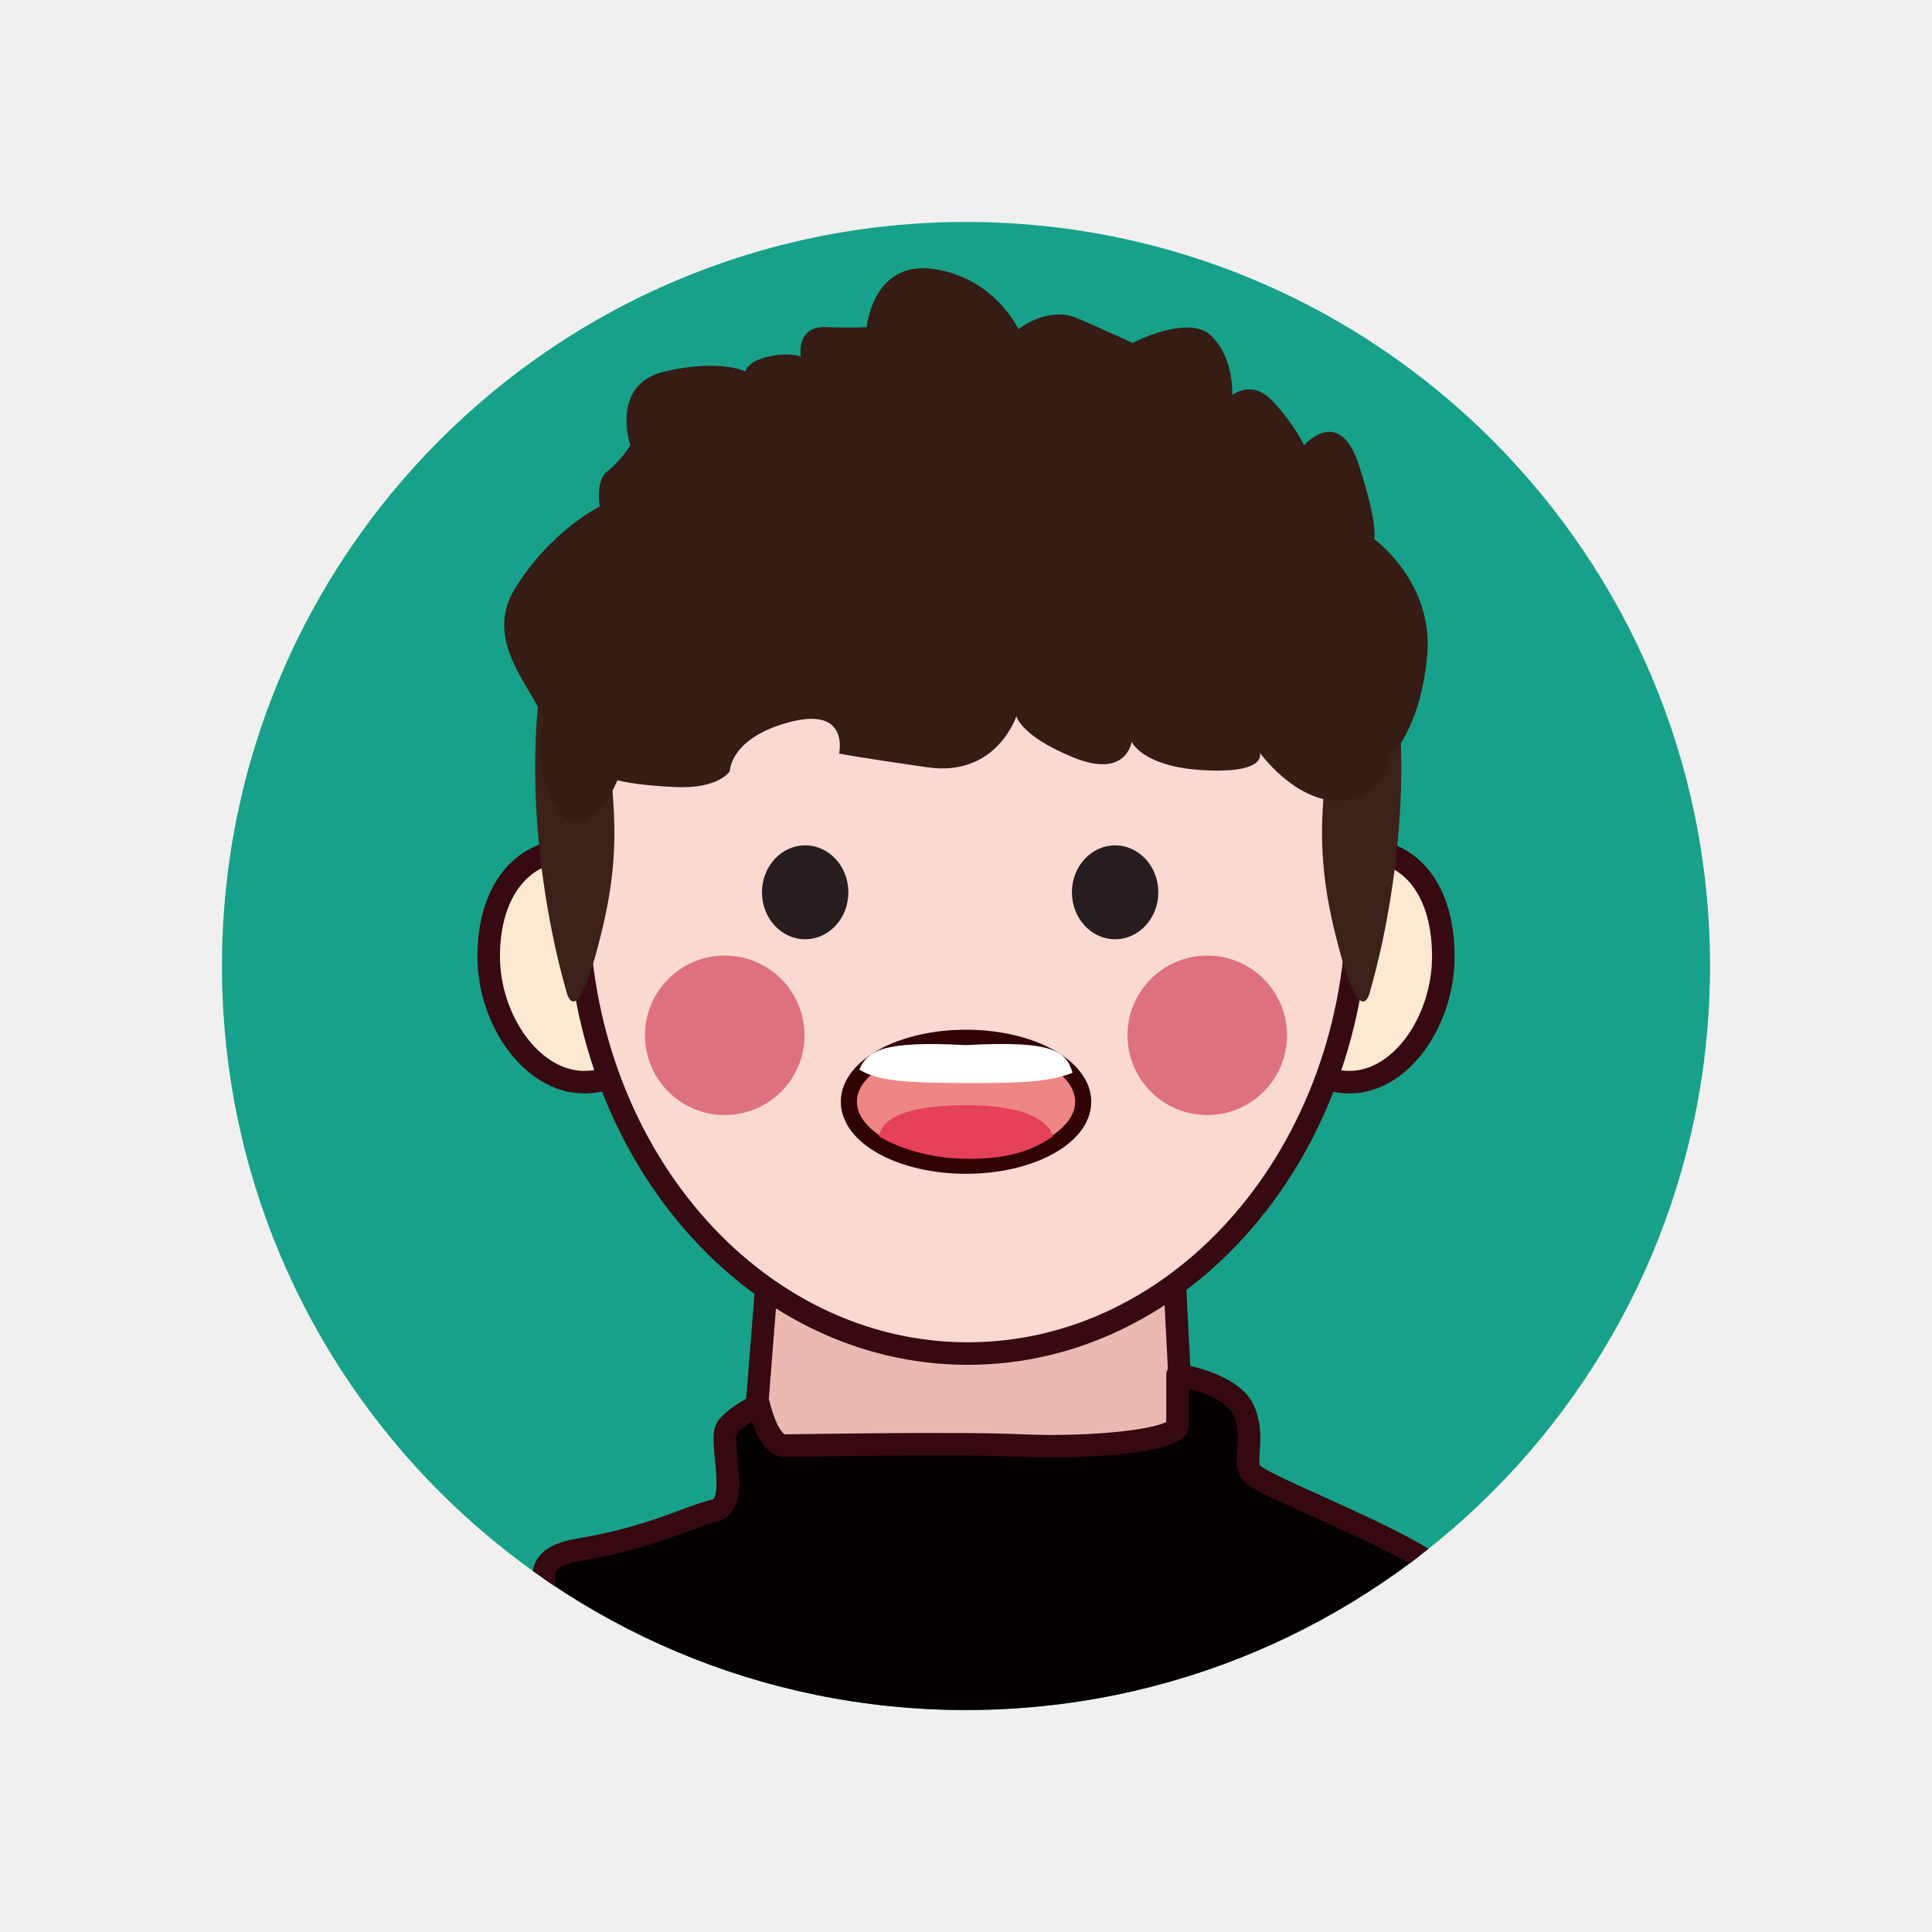
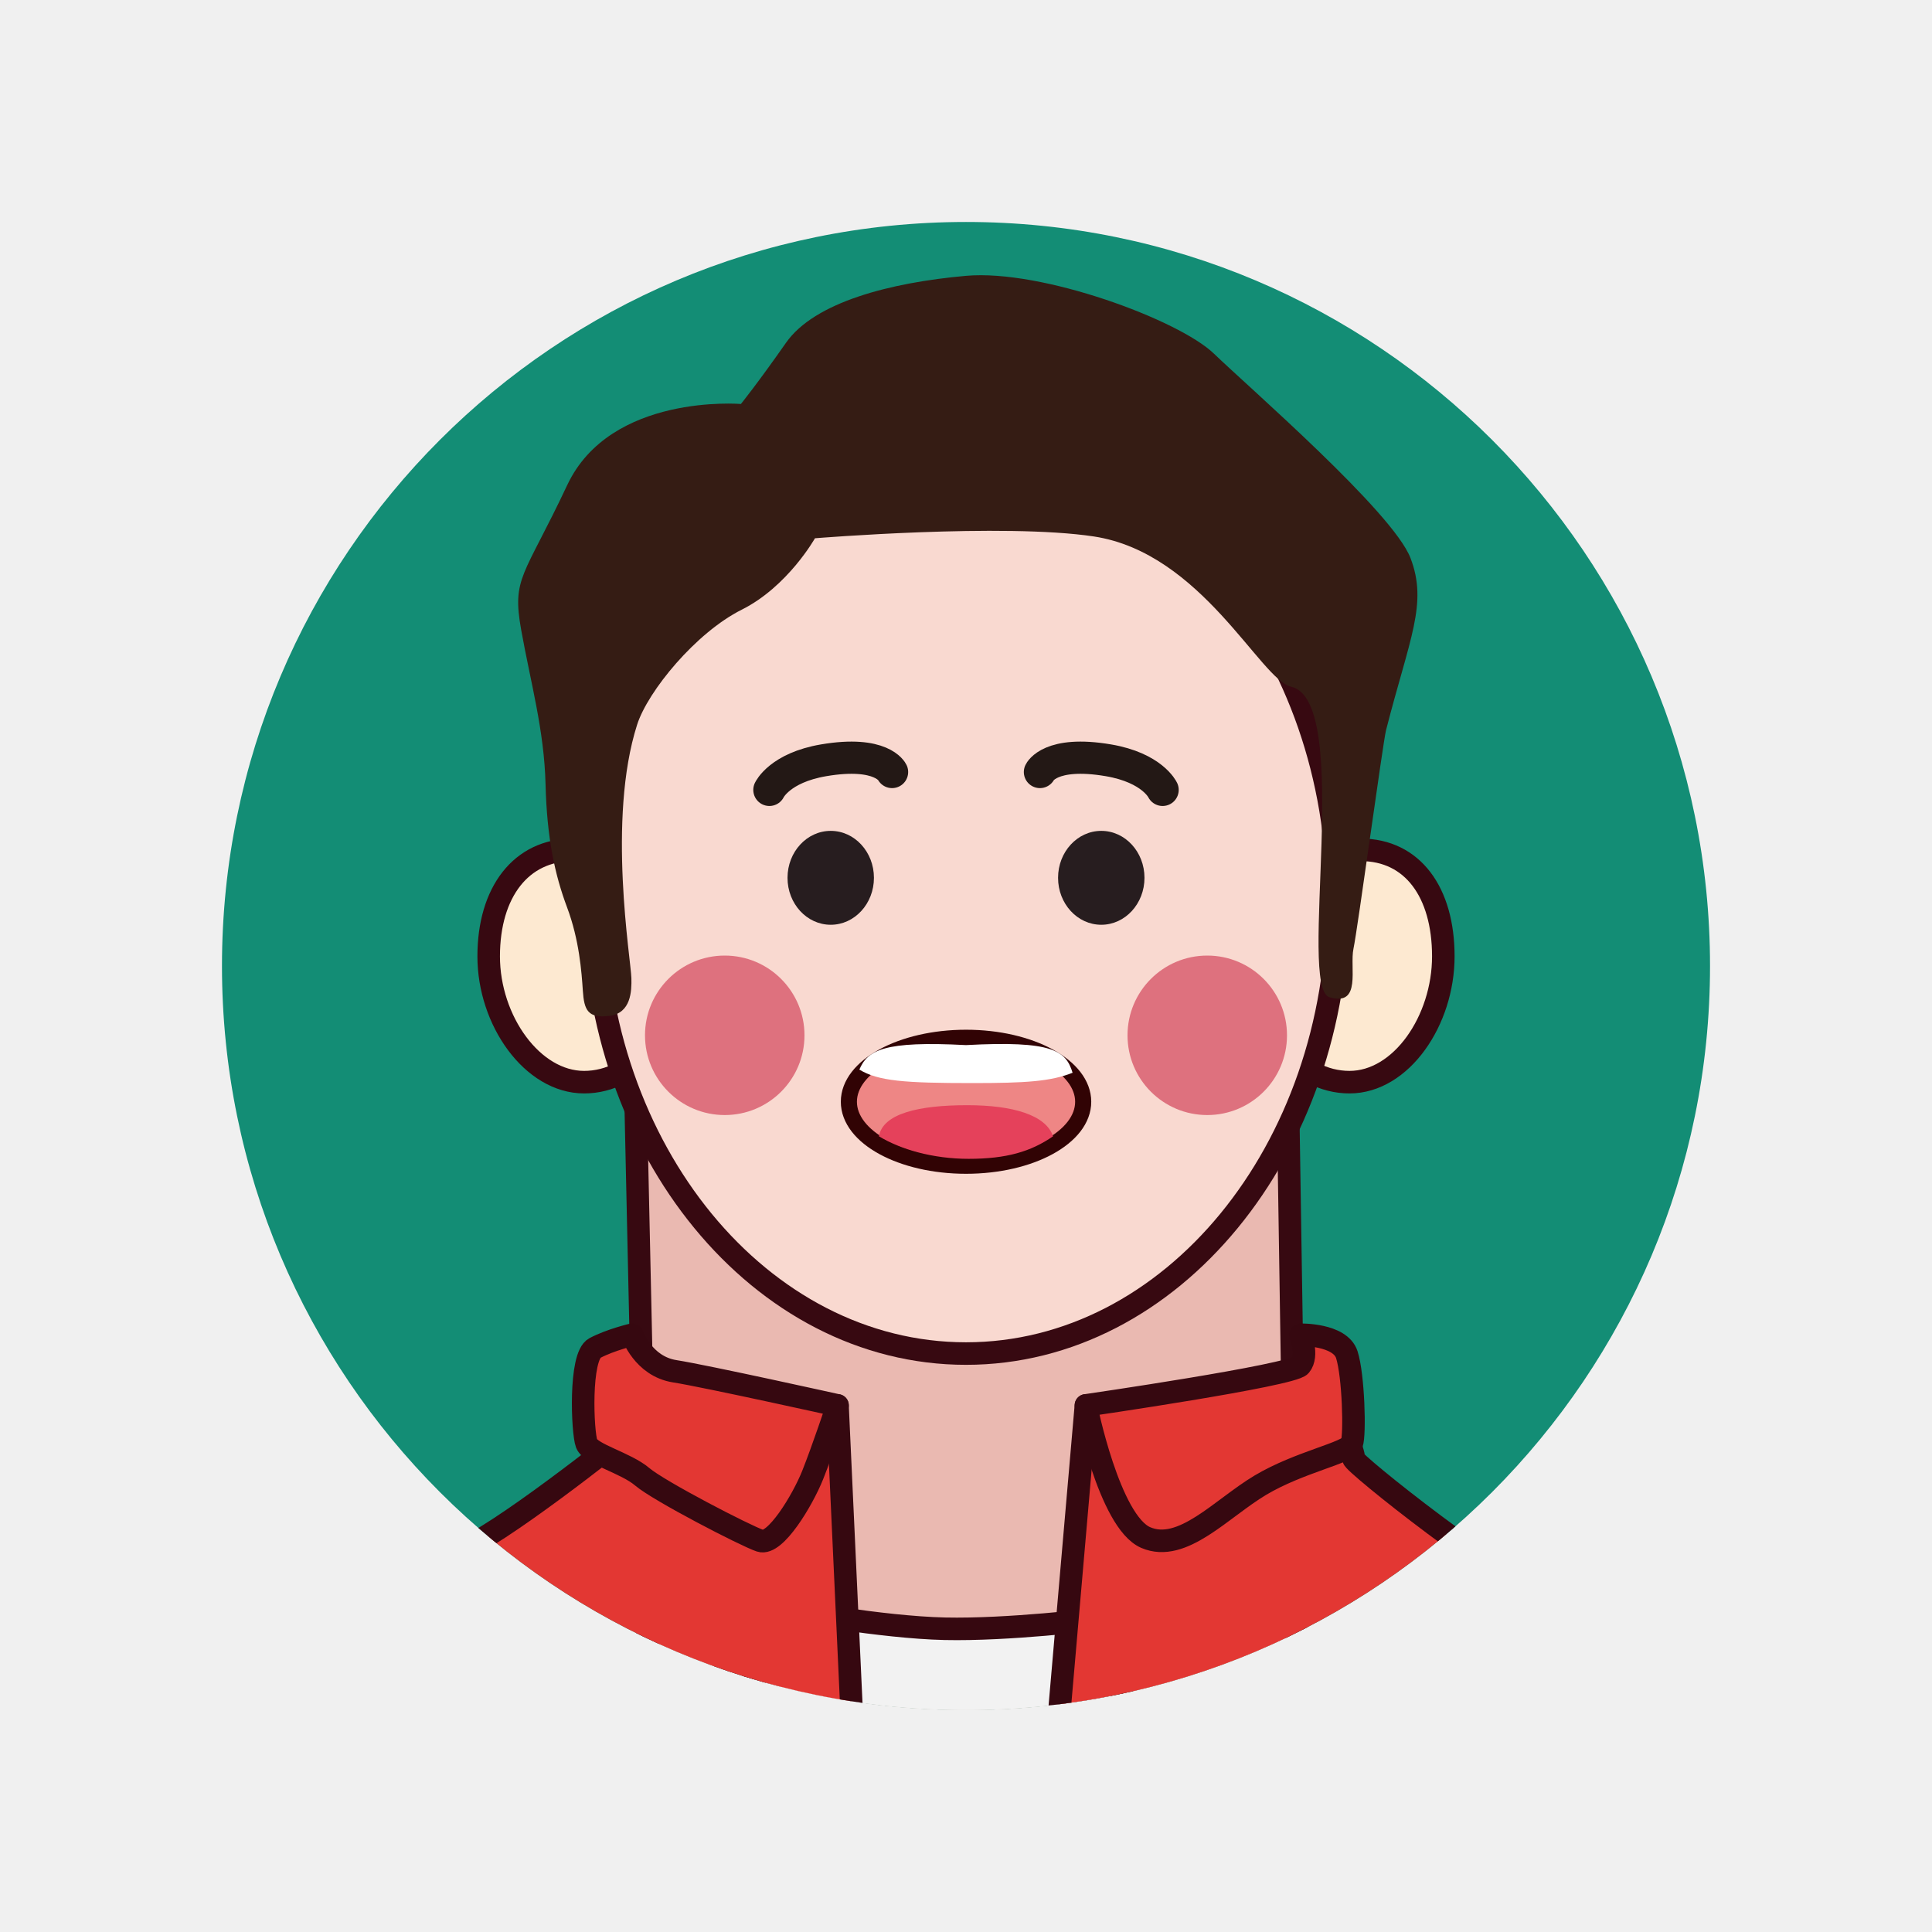
<svg xmlns="http://www.w3.org/2000/svg" viewBox="0 0 1200 1200" id="图层_1">
  <defs>
    <clipPath id="clip-path">
-       <circle r="462.13" cy="-640.26" cx="600" class="cls-1" />
+       <circle r="462.13" cy="600" cx="600" style="fill:none" />
    </clipPath>
-     <clipPath id="clip-path-2">
-       <circle r="462.13" cy="600" cx="600" class="cls-1" />
-     </clipPath>
-     <style>.cls-1{fill:none}.cls-10{fill:#271d1f}.cls-14{fill:#de717e}</style>
+     <style>.cls-8{fill:none;stroke-miterlimit:10}.cls-16{stroke-width:14px}.cls-7{fill:#271d1f}.cls-8{stroke:#231815;stroke-width:20px}.cls-16,.cls-8{stroke-linecap:round}.cls-12{fill:#de717e}.cls-16{stroke:#360810;fill:#e33733;stroke-linejoin:round}</style>
  </defs>
-   <circle r="462.13" cy="600" cx="600" style="fill:#17a18b" />
+   <circle r="462.13" cy="600" cx="600" style="fill:#138d75" />
  <g style="clip-path:url(#clip-path)">
-     <path d="M890-271.39c-22.46-41.8-163.38-105.67-163.38-105.67L600.09-220.9l.61 358.29 325.71-11.62S912.47-229.58 890-271.39zm-580 0c-22.46 41.81-36.4 397.16-36.4 397.16l325.7 11.62.61-357.29-126.54-157.16S332.45-313.19 310-271.39z" style="stroke:#370911;stroke-miterlimit:10;stroke-width:14px;fill:#fff" />
-     <path d="M775.41-353.09S677.34-158.74 658-132.42s-48.75 43.36-48.75 43.36L601.37 44.1l254.08 4.64 54.81-189.37s0-75-15-114.94c-9.86-26.25-28-40.57-28-40.57zm-352.85 0S520.63-158.74 540-132.42s48.75 43.36 48.75 43.36l7.84 133.16-254.07 4.64-54.81-189.37s11.45-84.6 15.82-109.55c4.84-27.62 27.21-46 27.21-46z" style="fill:#e84660;stroke:#370911;stroke-miterlimit:10;stroke-width:14px" />
-   </g>
-   <g style="clip-path:url(#clip-path-2)">
-     <path style="fill:#eab9b1;stroke-width:14px;stroke-miterlimit:10;stroke:#370911" d="M477.37 781.94 464.34 946.9l158.45 68.13 115.62-49.55-9.34-179.55-229.12-6.77-22.58 2.78z" />
-     <path d="M896.47 594c0 39.85-26.09 78.15-58.28 78.15s-58.27-32.3-58.27-72.15 33.09-72.15 65.27-72.15 51.28 26.3 51.28 66.15zm-475.39 6c0 39.85-26.09 72.15-58.27 72.15s-59.28-38.3-59.28-78.15 20.09-66.15 52.28-66.15 65.27 32.3 65.27 72.15z" style="fill:#fde9d1;stroke:#370911;stroke-miterlimit:10;stroke-width:14px" />
-     <ellipse ry="281.42" rx="242.17" cy="559.3" cx="601.11" style="fill:#f9d9d0;stroke-width:14px;stroke-miterlimit:10;stroke:#370911" />
-     <ellipse ry="29.16" rx="26.84" cy="554.23" cx="500.11" class="cls-10" />
-     <ellipse ry="29.16" rx="26.84" cy="554.23" cx="692.62" class="cls-10" />
-     <ellipse ry="39.74" rx="72.77" cy="684.32" cx="600.02" style="fill:#ee8685;stroke:#310304;stroke-width:10px;stroke-miterlimit:10" />
+     <path style="stroke-width:14px;stroke-miterlimit:10;stroke:#370911;fill:#eab9b1" d="m799.51 652.94 3.96 254.38 2.52 146.17-148.5 67.51-254.61-69.68-8.87-402.88 338.23 24.28 67.27-19.78z" />
+     <path d="M896.47 594c0 39.85-26.09 78.15-58.28 78.15s-58.27-32.3-58.27-72.15 33.09-72.15 65.27-72.15 51.28 26.3 51.28 66.15zm-475.39 6c0 39.85-26.09 72.15-58.27 72.15s-59.28-38.3-59.28-78.15 20.09-66.15 52.28-66.15 65.27 32.3 65.27 72.15z" style="fill:#fde9d1;stroke-width:14px;stroke-miterlimit:10;stroke:#370911" />
+     <ellipse ry="281.42" rx="231.05" cy="559.3" cx="600" style="fill:#f9d9d0;stroke-width:14px;stroke-miterlimit:10;stroke:#370911" />
+     <ellipse ry="29.16" rx="26.84" cy="545.23" cx="684.02" class="cls-7" />
+     <path d="M645.92 479.51s6.32-13.42 42.48-7.28c27.33 4.64 33.72 18.38 33.72 18.38" class="cls-8" />
+     <ellipse ry="29.16" rx="26.84" cy="545.23" cx="515.98" class="cls-7" />
+     <path d="M554.08 479.51s-6.32-13.42-42.48-7.28c-27.33 4.64-33.72 18.38-33.72 18.38" class="cls-8" />
+     <ellipse ry="39.74" rx="72.77" cy="684.32" cx="600.02" style="stroke-width:10px;fill:#ee8685;stroke:#310304;stroke-miterlimit:10" />
    <path d="M545.92 705.77c13.66 8.25 33.73 14 55.7 14 23.75 0 38.78-4.56 52.45-14-4.38-13.12-24.71-19.32-53.32-19.32-30.1 0-52.38 5.2-54.83 19.32z" style="fill:#e5415b" />
    <path d="M603.9 672.72c33.07 0 48.65-1 62.3-6.41-4.15-13.69-12.31-20.09-66.22-17.18-51-2.7-61.07 3.11-66.21 15.21 11.61 7.13 28.16 8.38 70.13 8.38z" style="fill:#fff" />
-     <circle r="49.53" cy="643.05" cx="450.15" class="cls-14" />
-     <circle r="49.53" cy="643.05" cx="749.85" class="cls-14" />
-     <path d="M601.37 204.9c-7 .07-14 .38-21.08 1C450.2 216.7 373 303.49 351.4 360.7c-42.83 113.55 0 253.55 0 253.55s5.89 33.34 22.93-38.11-3.1-99.83 10.84-112.73 3.09 5.68 20.12-28.39 7.16-76.57 46.46-88.25C477.94 339 539.9 334.59 601.37 334zm0 0q10.5.1 21.08 1c130.1 10.84 207.31 97.63 228.9 154.84 42.83 113.55 0 253.55 0 253.55s-5.9 33.34-22.93-38.11 3.1-99.83-10.84-112.73-3.09 5.68-20.13-28.39-7.15-76.61-46.45-88.29C724.81 339 662.85 334.59 601.37 334z" style="fill:#3c211a" />
-     <path d="M471.32 872.61s5.61 25.26 15.9 25.26 107.59-1.87 147.81 0 96.36-2.8 96.36-12.63V853.9s33.68 5.09 41.16 22.19-.93 31.14 4.68 38.62 71.1 31.81 106.65 53.33 293.75 76.71 293.75 76.71l63.62 12.16 24.32 336.78-1283.52-54.26 9.35-267.55s299.37-70.17 333-72-9.35-29.93 35.55-37.42 68.3-20.58 84.2-24.32 1.87-44 7.48-51.45 19.69-14.08 19.69-14.08z" style="fill:#040000;stroke:#360810;stroke-linecap:round;stroke-linejoin:round;stroke-width:14px" />
-     <path d="M391.5 276.6s-12.85-37.93 21.41-45.89 50.17 0 50.17 0 .62-6.11 14.08-9.17 20.19 0 20.19 0-3.06-19 15.29-18.36 25.7 0 25.7 0 3.67-41.59 41.6-36.09 52.62 37.33 52.62 37.33 18.35-14.69 36.71-6.73S703.53 213 703.53 213s34.88-18.35 49-4.28 12.85 36.71 12.85 36.71S777.56 235 791 249.68s19 26.92 19 26.92 22-25.69 34.26 12.85 9.18 45.28 9.18 45.28 37.32 26.92 33 72.8-23.25 63-23.25 63-4.28 26.92-31.82 26.92-48.94-30-48.94-30 5.5 12.85-33.65 11-45.89-17.74-45.89-17.74-3.06 23.25-36.1 9.79-35.48-25.7-35.48-25.7-12.24 37.94-55.07 31.82-55.06-8.57-55.06-8.57 6.73-29.36-30.59-19.58-37.32 30.6-37.32 30.6-6.74 11-33.66 9.79-36.09-4.29-36.09-4.29-11 27.53-26.92 25.7S330.93 465 336.44 451s-39.16-47.72-17.13-84.43 53.22-52 53.22-52-3.06-15.9 4.9-22 14.07-15.97 14.07-15.97z" style="fill:#351c14" />
+     <circle r="49.53" cy="643.05" cx="450.15" class="cls-12" />
+     <circle r="49.53" cy="643.05" cx="749.85" class="cls-12" />
+     <path d="M506.18 334.33s117-9.61 173.2-1.13c67 10.12 103.57 89.09 122.52 93.31 38.77 8.65 3.69 187 23.87 192.9s12.38-18.42 14.9-30.18S859 461 860.87 453.62C875.48 396.43 887 375 876.06 346.55S775.8 240.68 754 219.66s-106.87-52.54-154-48.34-94.16 16.38-111.81 41.6-28 38-28 38-81-6.76-107.89 50.41-34.47 57.16-28.58 89.95 14.29 62.2 15.13 95.83 5.81 56.32 13.38 76.5 9 40 9.79 51.82 3 17.23 16.49 15.55 13.85-15.42 13.66-23.39c-.26-11.41-15.22-98.84 3.56-157.48 6.65-20.79 36.43-57.15 65-71.44s45.45-44.34 45.45-44.34z" style="fill:#351c14" />
+     <path style="stroke:#360810;fill:#f2f2f2;stroke-width:10px;stroke-miterlimit:10" d="M731.74 1059v181.16l-281.59 6.97-8.94-207.63 290.53 19.5z" />
+     <path d="M489.08 999.9s58.24 10.86 97.73 11.75 94.1-5.88 94.1-5.88l19.41 56.34s-53.06 17.91-107.71 17.41c-46.52-.43-94.3-17.16-110.32-18.23-34.84-2.29 6.79-61.39 6.79-61.39z" style="stroke:#360810;fill:#f2f2f2;stroke-width:14px;stroke-miterlimit:10" />
+     <path d="M1009.44 1021.55s-75.35 103.75-153.8 129.55-207.49 25.29-207.49 25.29l26.33-303.48s57.8 16.52 91.35 11.87 63-11.87 63-11.87 13.42 31 11.87 33 93.42 77.94 125.42 88.78 43.32 26.86 43.32 26.86zM386 893.14S308.6 955 283.83 963.75s-63 45.42-63 45.42 51.62 80 96.52 93.93 192.51 49 202.84 49.55 12.9 0 12.9 0l-12.9-279.74s-35.1 47-67.1 35.1S386 893.14 386 893.14z" class="cls-16" />
+     <path d="M674.48 872.91s128-18.58 133.16-24.77 0-19.1 0-19.1 24.77-.52 28.9 12.39 5.16 49.54 3.1 55.22-32.52 11.35-56.78 25.81-48.51 42.32-71.22 32.54-37.16-82.09-37.16-82.09zm-154.26 0s-9.29 27.87-15.49 43.35-23.22 43.84-32.51 40.74-63-30.95-73.29-39.72-32-13.94-34.58-20.65-4.65-54.19 5.16-59.35 23.22-8.28 23.22-8.28 6.71 19.61 26.33 22.71 101.16 21.2 101.16 21.2z" class="cls-16" />
  </g>
</svg>
